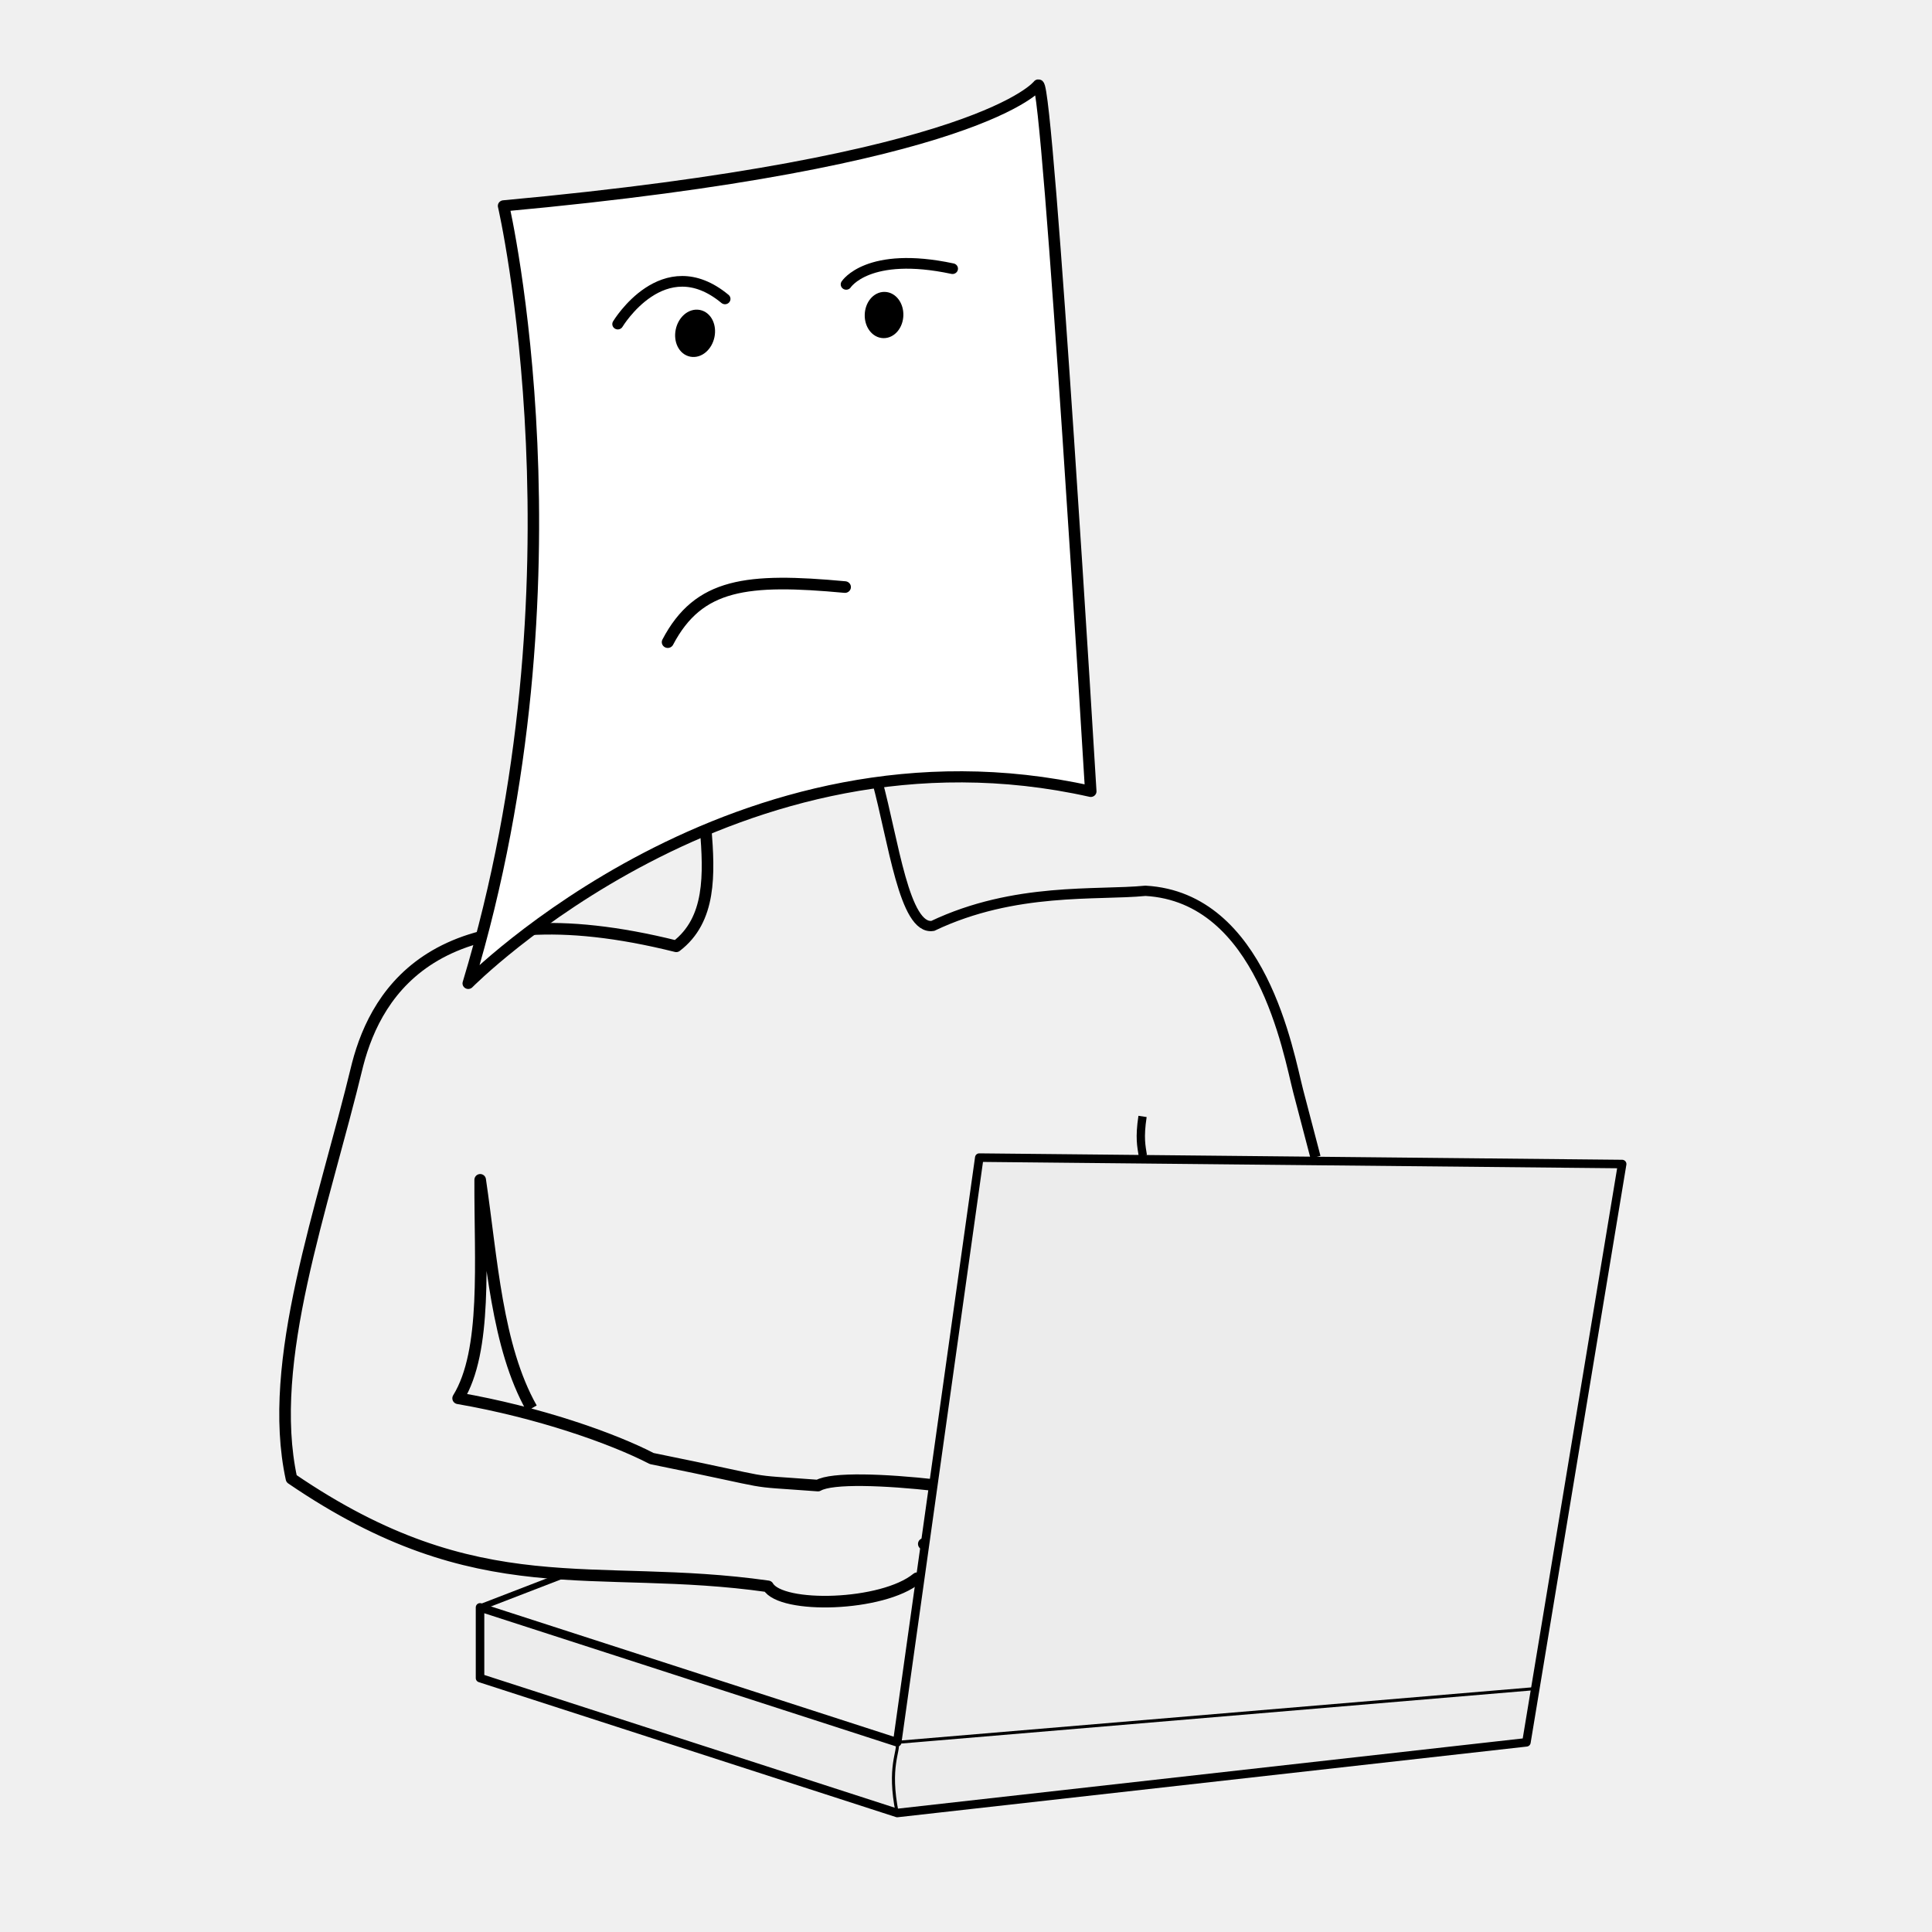
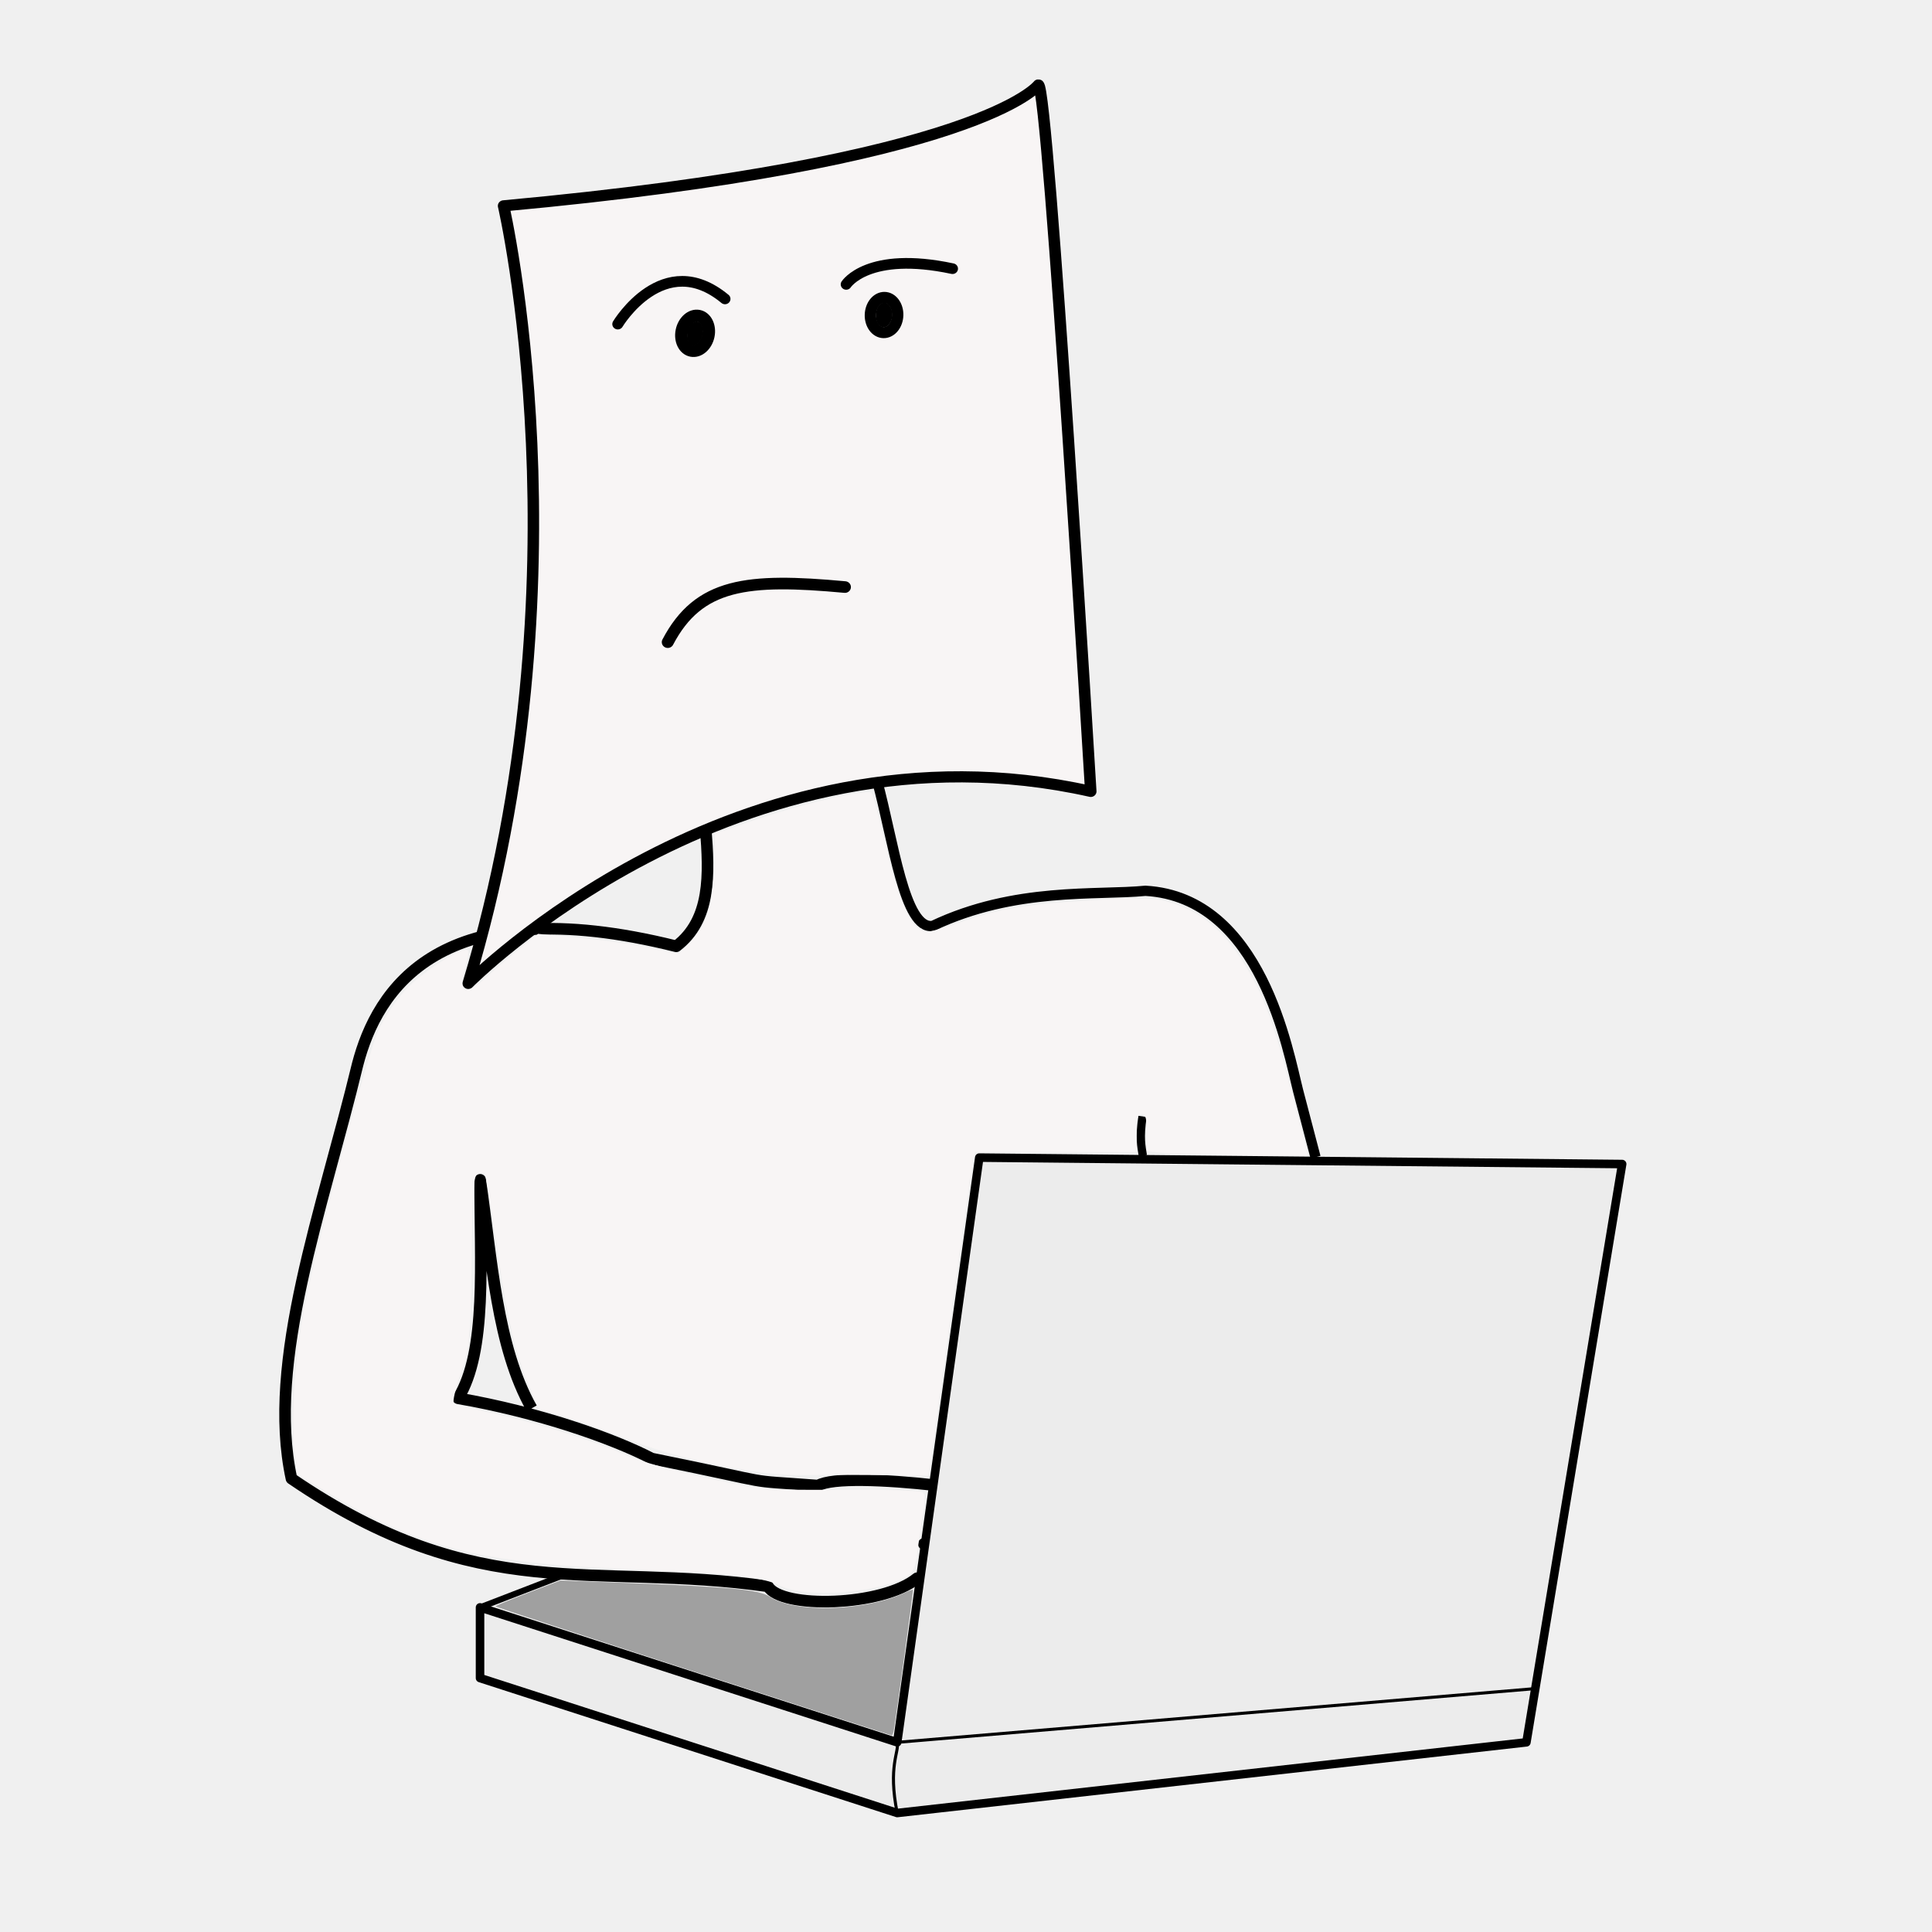
<svg xmlns="http://www.w3.org/2000/svg" width="600mm" height="600mm" version="1.1" viewBox="0 0 600 600">
-   <g transform="translate(0,303)" stroke="#000">
-     <path d="m219.15-45.768c1.154 14.369 1.658 28.403-9.134 36.652-73.618-18.362-92.961 13.665-98.947 36.652-10.914 45.218-28.48 92.113-20.551 128.67 58.558 39.988 93.464 25.705 147.99 33.446 4.045 7.047 35.541 6.309 46.293-2.521l14.269 4.166 4.39 6.877 2.86 8.586c2.806 8.623 7.944 7.021 9.318 0.228l-6.673-20.37-22.073-10.138 22.073 10.138 6.673 20.37c10.517 16.526 13.403 4.087 12.039-4.467l-7.296-19.802-19.79-10.137 19.79 10.137 7.296 19.802c6.411 14.364 14.372 21.084 13.024-0.046l-4.336-18.196-23.595-17.156 23.595 17.156 8.104 25.088c2.053 6.767 8.98 12.861 10.824-1.568l-6.75-30.539-25.117-12.478c-3.252-3.72-60.774-11.504-69.379-6.42-25.46-1.909-9.37 0.162-51.641-8.396-12.075-6.253-35.022-14.369-60.13-18.716 9.081-14.743 6.752-42.297 6.85-67.844 3.645 24.753 5.141 51.742 15.984 70.964" fill="none" stroke-linejoin="round" stroke-width="3.598" />
-     <g transform="matrix(.18917 0 0 .18405 75.424 -299.07)">
+   <g transform="translate(0,303)">
+     <path d="m219.15-45.768c1.154 14.369 1.658 28.403-9.134 36.652-73.618-18.362-92.961 13.665-98.947 36.652-10.914 45.218-28.48 92.113-20.551 128.67 58.558 39.988 93.464 25.705 147.99 33.446 4.045 7.047 35.541 6.309 46.293-2.521l14.269 4.166 4.39 6.877 2.86 8.586c2.806 8.623 7.944 7.021 9.318 0.228l-6.673-20.37-22.073-10.138 22.073 10.138 6.673 20.37c10.517 16.526 13.403 4.087 12.039-4.467l-7.296-19.802-19.79-10.137 19.79 10.137 7.296 19.802c6.411 14.364 14.372 21.084 13.024-0.046l-4.336-18.196-23.595-17.156 23.595 17.156 8.104 25.088c2.053 6.767 8.98 12.861 10.824-1.568l-6.75-30.539-25.117-12.478c-3.252-3.72-60.774-11.504-69.379-6.42-25.46-1.909-9.37 0.162-51.641-8.396-12.075-6.253-35.022-14.369-60.13-18.716 9.081-14.743 6.752-42.297 6.85-67.844 3.645 24.753 5.141 51.742 15.984 70.964" fill="none" stroke="#000" stroke-linejoin="round" stroke-width="3.598" />
+     <g transform="matrix(.18917 0 0 .18405 75.424 -299.07)" fill="#f8f5f5" stroke="#000">
      <g>
-         <path d="m370 1638s440-458 1022-324c0 0-70-1194-86-1192 0 0-94 130-878 204 0 0 142.15 630.55-58 1312z" fill="#fff" stroke-linejoin="round" stroke-width="18.8" />
-         <path d="m988.42 969.23c-160.87-15.276-240.11-6.388-290.88 92.946" fill="none" stroke-linecap="round" stroke-width="19.6" />
+         <path d="m370 1638s440-458 1022-324c0 0-70-1194-86-1192 0 0-94 130-878 204 0 0 142.15 630.55-58 1312z" stroke-linejoin="round" stroke-width="18.8" />
+         <path d="m988.42 969.23c-160.87-15.276-240.11-6.388-290.88 92.946" stroke-linecap="round" stroke-width="19.6" />
      </g>
      <ellipse transform="matrix(.99978 .020947 -.02734 .99963 0 0)" cx="1066.2" cy="488.04" rx="22.364" ry="29.681" stroke-linecap="round" stroke-linejoin="round" stroke-width="18.709" />
      <ellipse transform="rotate(11.322)" cx="834.19" cy="384.79" rx="22.145" ry="29.924" stroke-linecap="round" stroke-linejoin="round" stroke-width="20.564" />
-       <path d="m615.5 525.5s75-128.5 176-42.5" fill="none" stroke-linecap="round" stroke-width="18" />
-       <path d="m990.5 458.5s35.5-57 174.5-26.5" fill="none" stroke-linecap="round" stroke-width="18" />
+       <path d="m615.5 525.5s75-128.5 176-42.5" stroke-linecap="round" stroke-width="18" />
+       <path d="m990.5 458.5s35.5-57 174.5-26.5" stroke-linecap="round" stroke-width="18" />
    </g>
-     <path d="m149.08 218.14 129.56 41.903 195.4-21.949 29.735-179.59-199.65-1.995-25.487 181.58-129.56-41.903z" fill="#ececec" stroke-linejoin="round" stroke-width="2.65" />
-     <path d="m278.64 260.05c-2.94-14.57 0.673-19.015 0-21.949v0l197.97-16.677" fill="none" stroke-linejoin="round" stroke-width=".948" />
-     <path d="m149.08 196.19 28.074-10.834" fill="none" stroke-linejoin="round" stroke-width="1.894" />
-     <path d="m272.39-60.542c5.09 18.665 8.475 46.504 17.299 45.083 25.463-12.1 50.957-9.416 66.053-10.895 36.12 2.047 44.341 50.257 47.422 62.206l5.377 20.507" fill="none" stroke-width="3.19" />
-     <path d="m354.92 55.901c-0.455-2.978-1.106-5.456-0.095-12.185" fill="none" stroke-width="2.578" />
+     <path d="m149.08 218.14 129.56 41.903 195.4-21.949 29.735-179.59-199.65-1.995-25.487 181.58-129.56-41.903z" fill="#ececec" stroke="#000" stroke-linejoin="round" stroke-width="2.65" />
+     <path d="m278.64 260.05c-2.94-14.57 0.673-19.015 0-21.949v0l197.97-16.677" fill="none" stroke="#000" stroke-linejoin="round" stroke-width=".948" />
+     <path d="m149.08 196.19 28.074-10.834" fill="none" stroke="#000" stroke-linejoin="round" stroke-width="1.894" />
+     <path d="m272.39-60.542c5.09 18.665 8.475 46.504 17.299 45.083 25.463-12.1 50.957-9.416 66.053-10.895 36.12 2.047 44.341 50.257 47.422 62.206l5.377 20.507" fill="none" stroke="#000" stroke-width="3.19" />
+     <path d="m354.92 55.901c-0.455-2.978-1.106-5.456-0.095-12.185" fill="none" stroke="#000" stroke-width="2.578" />
+     <path transform="matrix(.26458 0 0 .26458 0 -303)" d="m915.65 1861.2c-19.305-9.842-61.683-14.919-151.38-18.134-199.12-7.137-268.08-24.012-384.64-94.118l-31.085-18.697-2.807-26.211c-4.411-41.19 0.775-114.75 12.131-172.08 15.854-80.027 73.813-295.76 87.124-324.29 6.489-13.909 21.026-35.046 32.305-46.972 19.493-20.611 66.65-50.413 71.731-45.332 1.311 1.311 0.273 9.424-2.305 18.03-10.266 34.264-1.987 37.796 26.8 11.434 10.461-9.58 27.788-24.453 38.506-33.052l19.486-15.634 49.204 4.657c27.062 2.561 64.146 7.807 82.407 11.657l33.203 7 10.627-9.92c22.291-20.808 30.162-46.096 31.386-100.83l0.678-30.305 51.411-17.285c56.84-19.11 127.95-35.405 132.62-30.389 1.652 1.775 7.982 25.047 14.067 51.715 17.846 78.214 33.011 111.12 51.212 111.12 4.57 0 21.229-4.66 37.02-10.356 44.58-16.081 79.62-22.036 155.11-26.363 50.869-2.915 74.346-2.747 86.873 0.623 38.294 10.302 64.732 30.38 89.025 67.609 25.558 39.167 37.121 69.381 59.313 154.99l19.737 76.138-73.435-0.036c-40.389-0.02-82.981-1.182-94.648-2.583l-21.213-2.548v-21.66c0-16.559-1.427-21.659-6.061-21.659-4.653 0-6.061 5.163-6.061 22.223v22.223h-189.75l-1.95 9.091c-1.072 5-13.236 90.468-27.03 189.93l-25.08 180.84-54.87-0.584c-30.178-0.321-71.843-0.311-92.589 0.024-54.099 0.869-144.79-18.004-210.78-43.864-27.779-10.886-61.429-22.802-74.777-26.479l-24.269-6.685-11.366-26.321c-16.604-38.451-25.777-78.233-38.759-168.09-6.359-44.016-12.594-81.061-13.855-82.322-1.261-1.261-4.934-1.278-8.162-0.04-4.856 1.864-6.135 19.57-7.404 102.52-1.484 97.037-1.893 101.3-12.668 132.21-6.124 17.568-9.689 33.139-7.922 34.604 1.767 1.464 22.304 6.807 45.639 11.872 50.856 11.039 121.46 33.239 157.58 49.552 14.594 6.59 55.887 18.251 92.934 26.245 65.845 14.208 67.795 14.38 157.58 13.954 50.003-0.238 93.151 1.006 95.886 2.764 3.803 2.444 3.992 8.852 0.804 27.249-2.292 13.23-5.175 33.084-6.406 44.121-1.298 11.64-5.029 22.225-8.885 25.206-27.204 21.027-120.99 29.184-152.25 13.243z" fill="#f8f5f5" />
+     <path transform="matrix(.26458 0 0 .26458 0 -303)" d="m820.84 1962.8c-121.12-39.374-223.85-73.059-228.29-74.856-6.506-2.631-0.995-6.019 28.284-17.388l36.365-14.121 78.792 2.677c109.3 3.714 151.39 8.405 173.6 19.35 15.873 7.821 24.27 8.958 62.771 8.498 32.781-0.391 51.294-2.734 70.537-8.925 14.35-4.617 26.522-7.963 27.05-7.435 0.902 0.902-15.936 122.67-20.915 151.25-1.258 7.223-3.569 12.999-5.135 12.836-1.566-0.163-101.94-32.51-223.06-71.884z" fill="#f8f5f5" />
+     <path transform="matrix(.26458 0 0 .26458 0 -303)" d="m811.74 403.58c-4.282-2.312-5.42-12.254-2.138-18.687 5.351-10.489 14.396-7.826 14.396 4.239 0 9.366-6.808 17.391-12.258 14.448z" />
+     <path transform="matrix(.26458 0 0 .26458 0 -303)" d="m811.61 403.15c-3.01-1.75-4.269-9.695-2.529-15.961 1.06-3.819 5.498-8.23 8.28-8.23 2.282 0 4.715 2.13 5.541 4.851 0.273 0.9 0.488 3.549 0.477 5.885-0.025 5.234-2.36 10.341-5.785 12.656-2.618 1.769-3.997 1.953-5.984 0.798z" stroke="#000" stroke-width="3.36" />
+     <path transform="matrix(.26458 0 0 .26458 0 -303)" d="m1033 381.46c-2.769-2.567-3.997-6.072-3.997-11.414 0-10.572 7.437-17.45 13.146-12.159 3.937 3.649 5.423 10.398 3.64 16.532-2.292 7.884-8.307 11.195-12.79 7.041z" stroke="#000" stroke-width="1.848" />
+     <path transform="matrix(.26458 0 0 .26458 0 -303)" d="m813.4 1961.7c-127.49-41.283-231.81-75.572-231.83-76.198-0.015-0.626 17.17-7.718 38.189-15.759l38.217-14.621 82.496 3.156c117.69 4.502 151.02 7.769 163.13 15.992 28.176 19.121 110.66 17.106 156.37-3.821 6.103-2.794 11.376-4.799 11.718-4.457 0.55 0.55-19.576 147.76-22.503 164.6-0.628 3.611-1.782 6.478-2.565 6.37s-105.73-33.973-233.23-75.256z" fill="#a0a0a0" />
  </g>
</svg>
